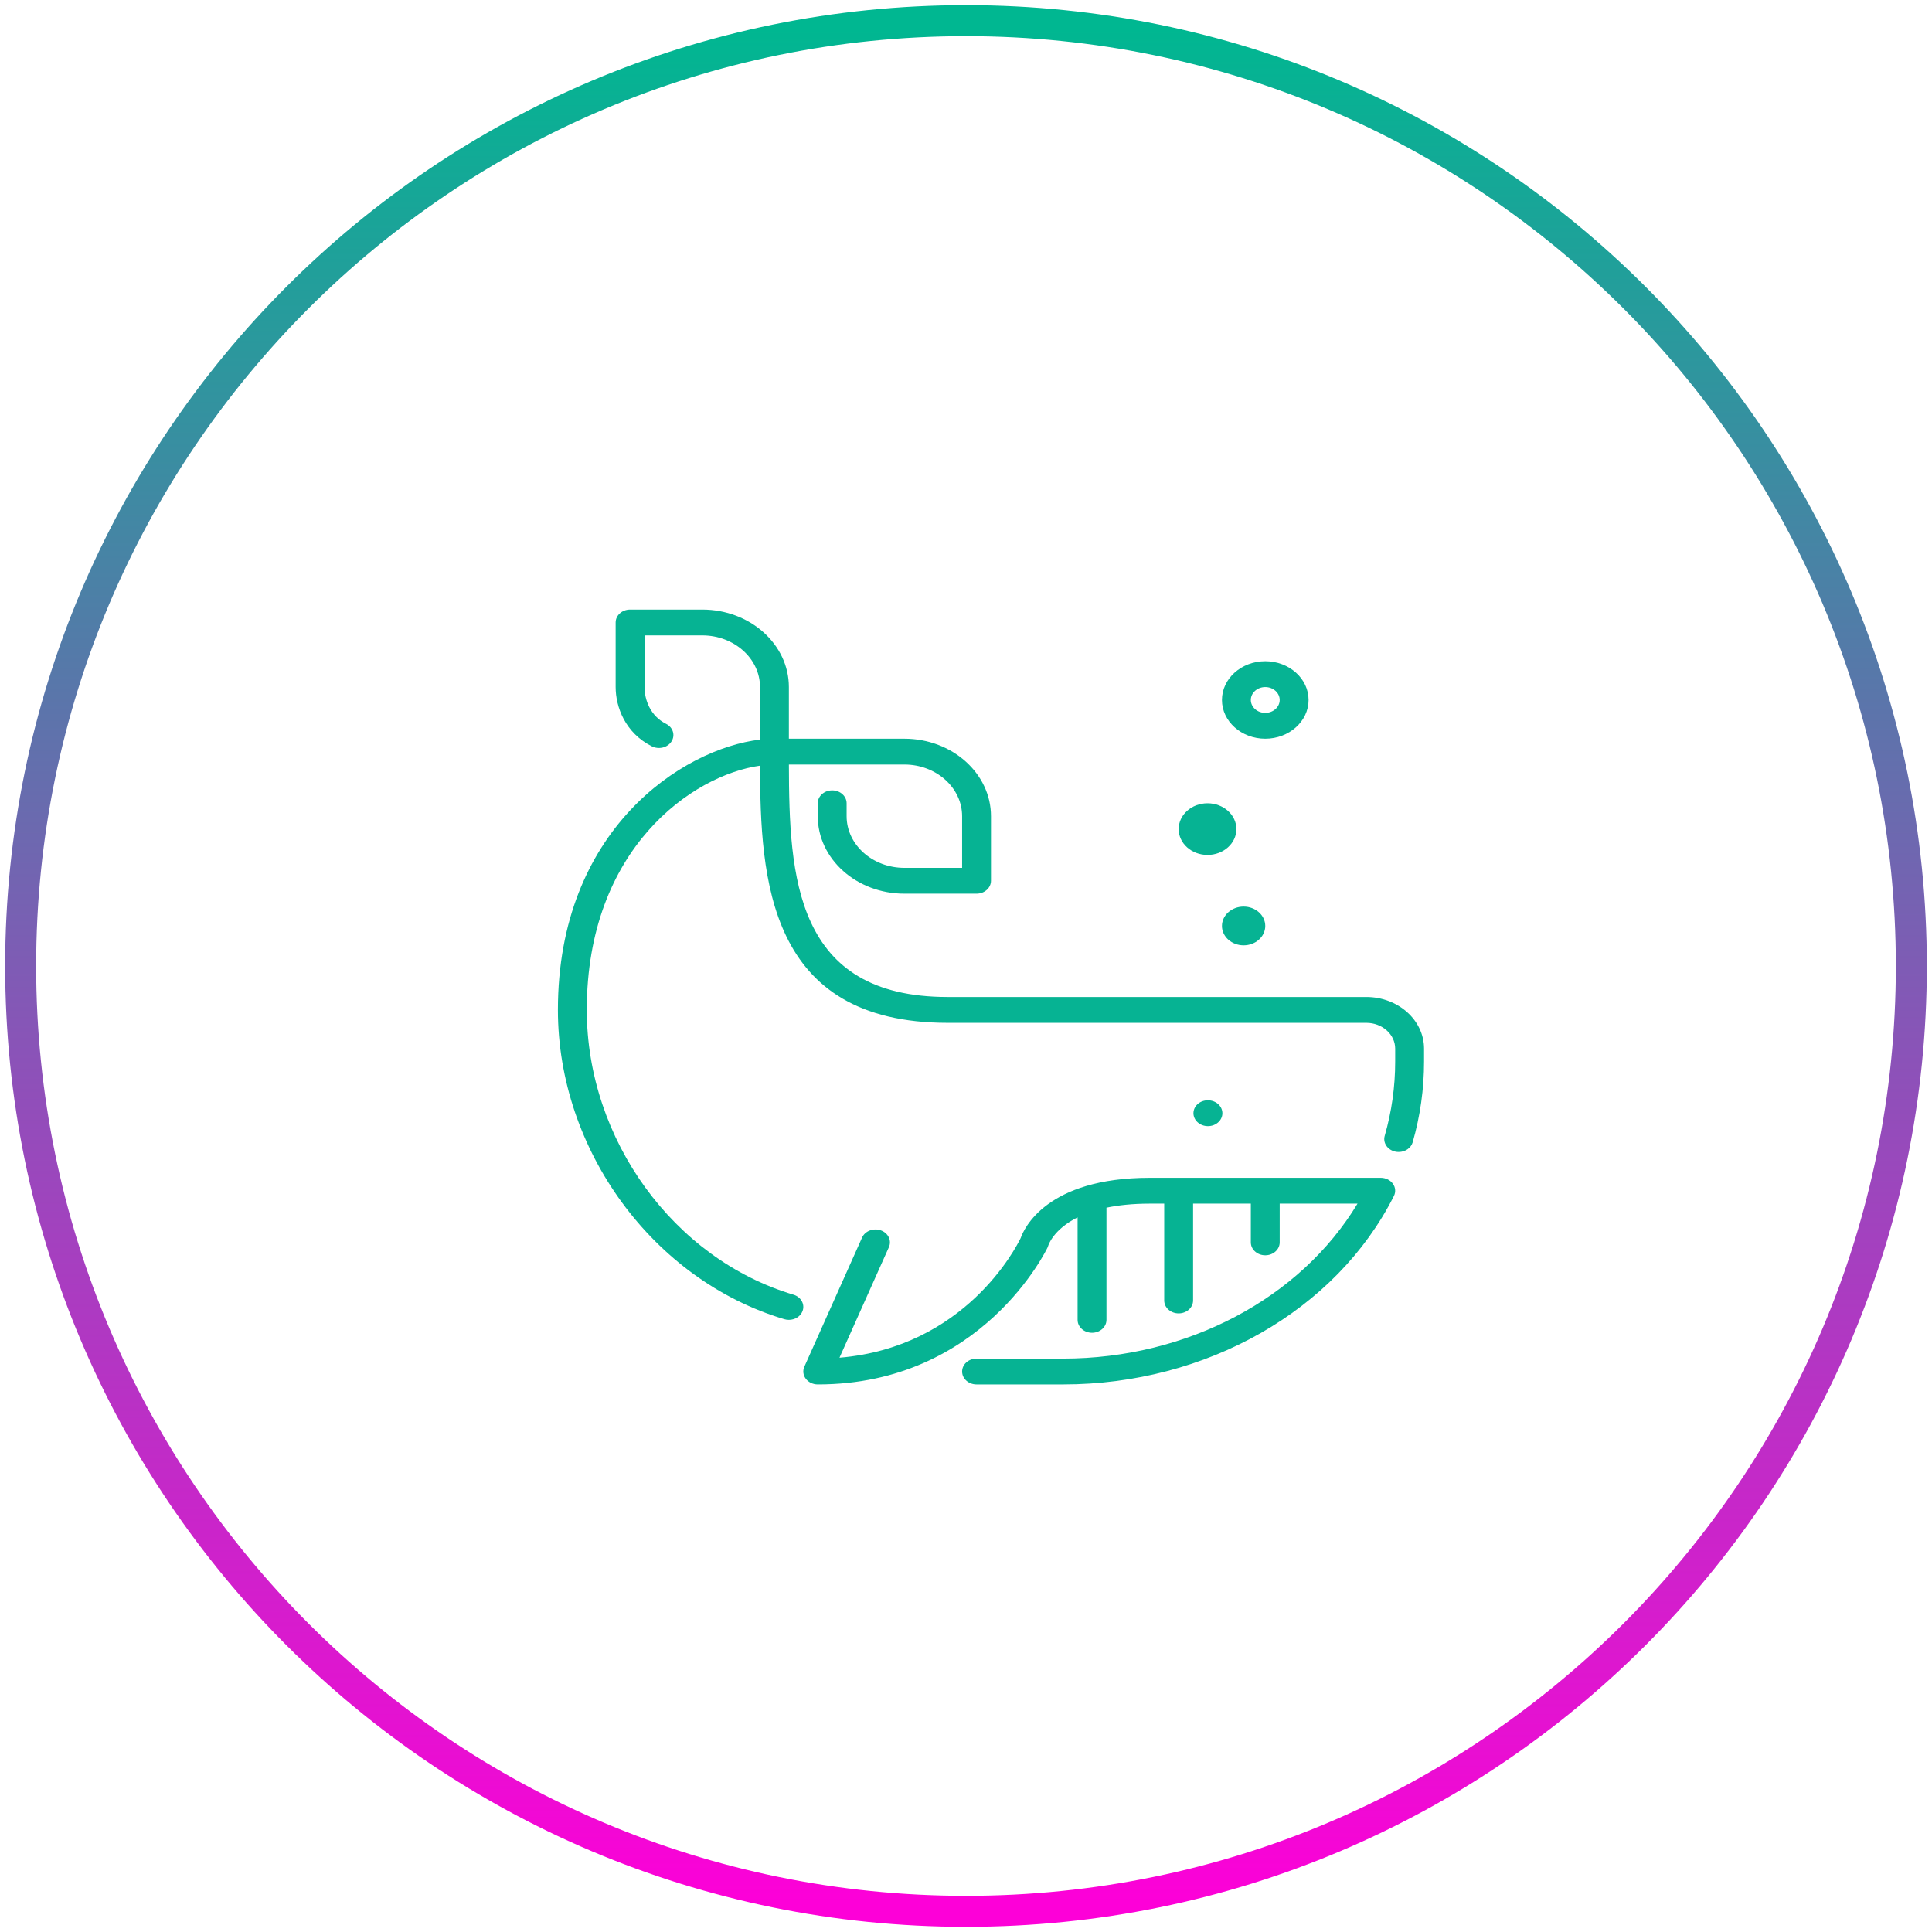
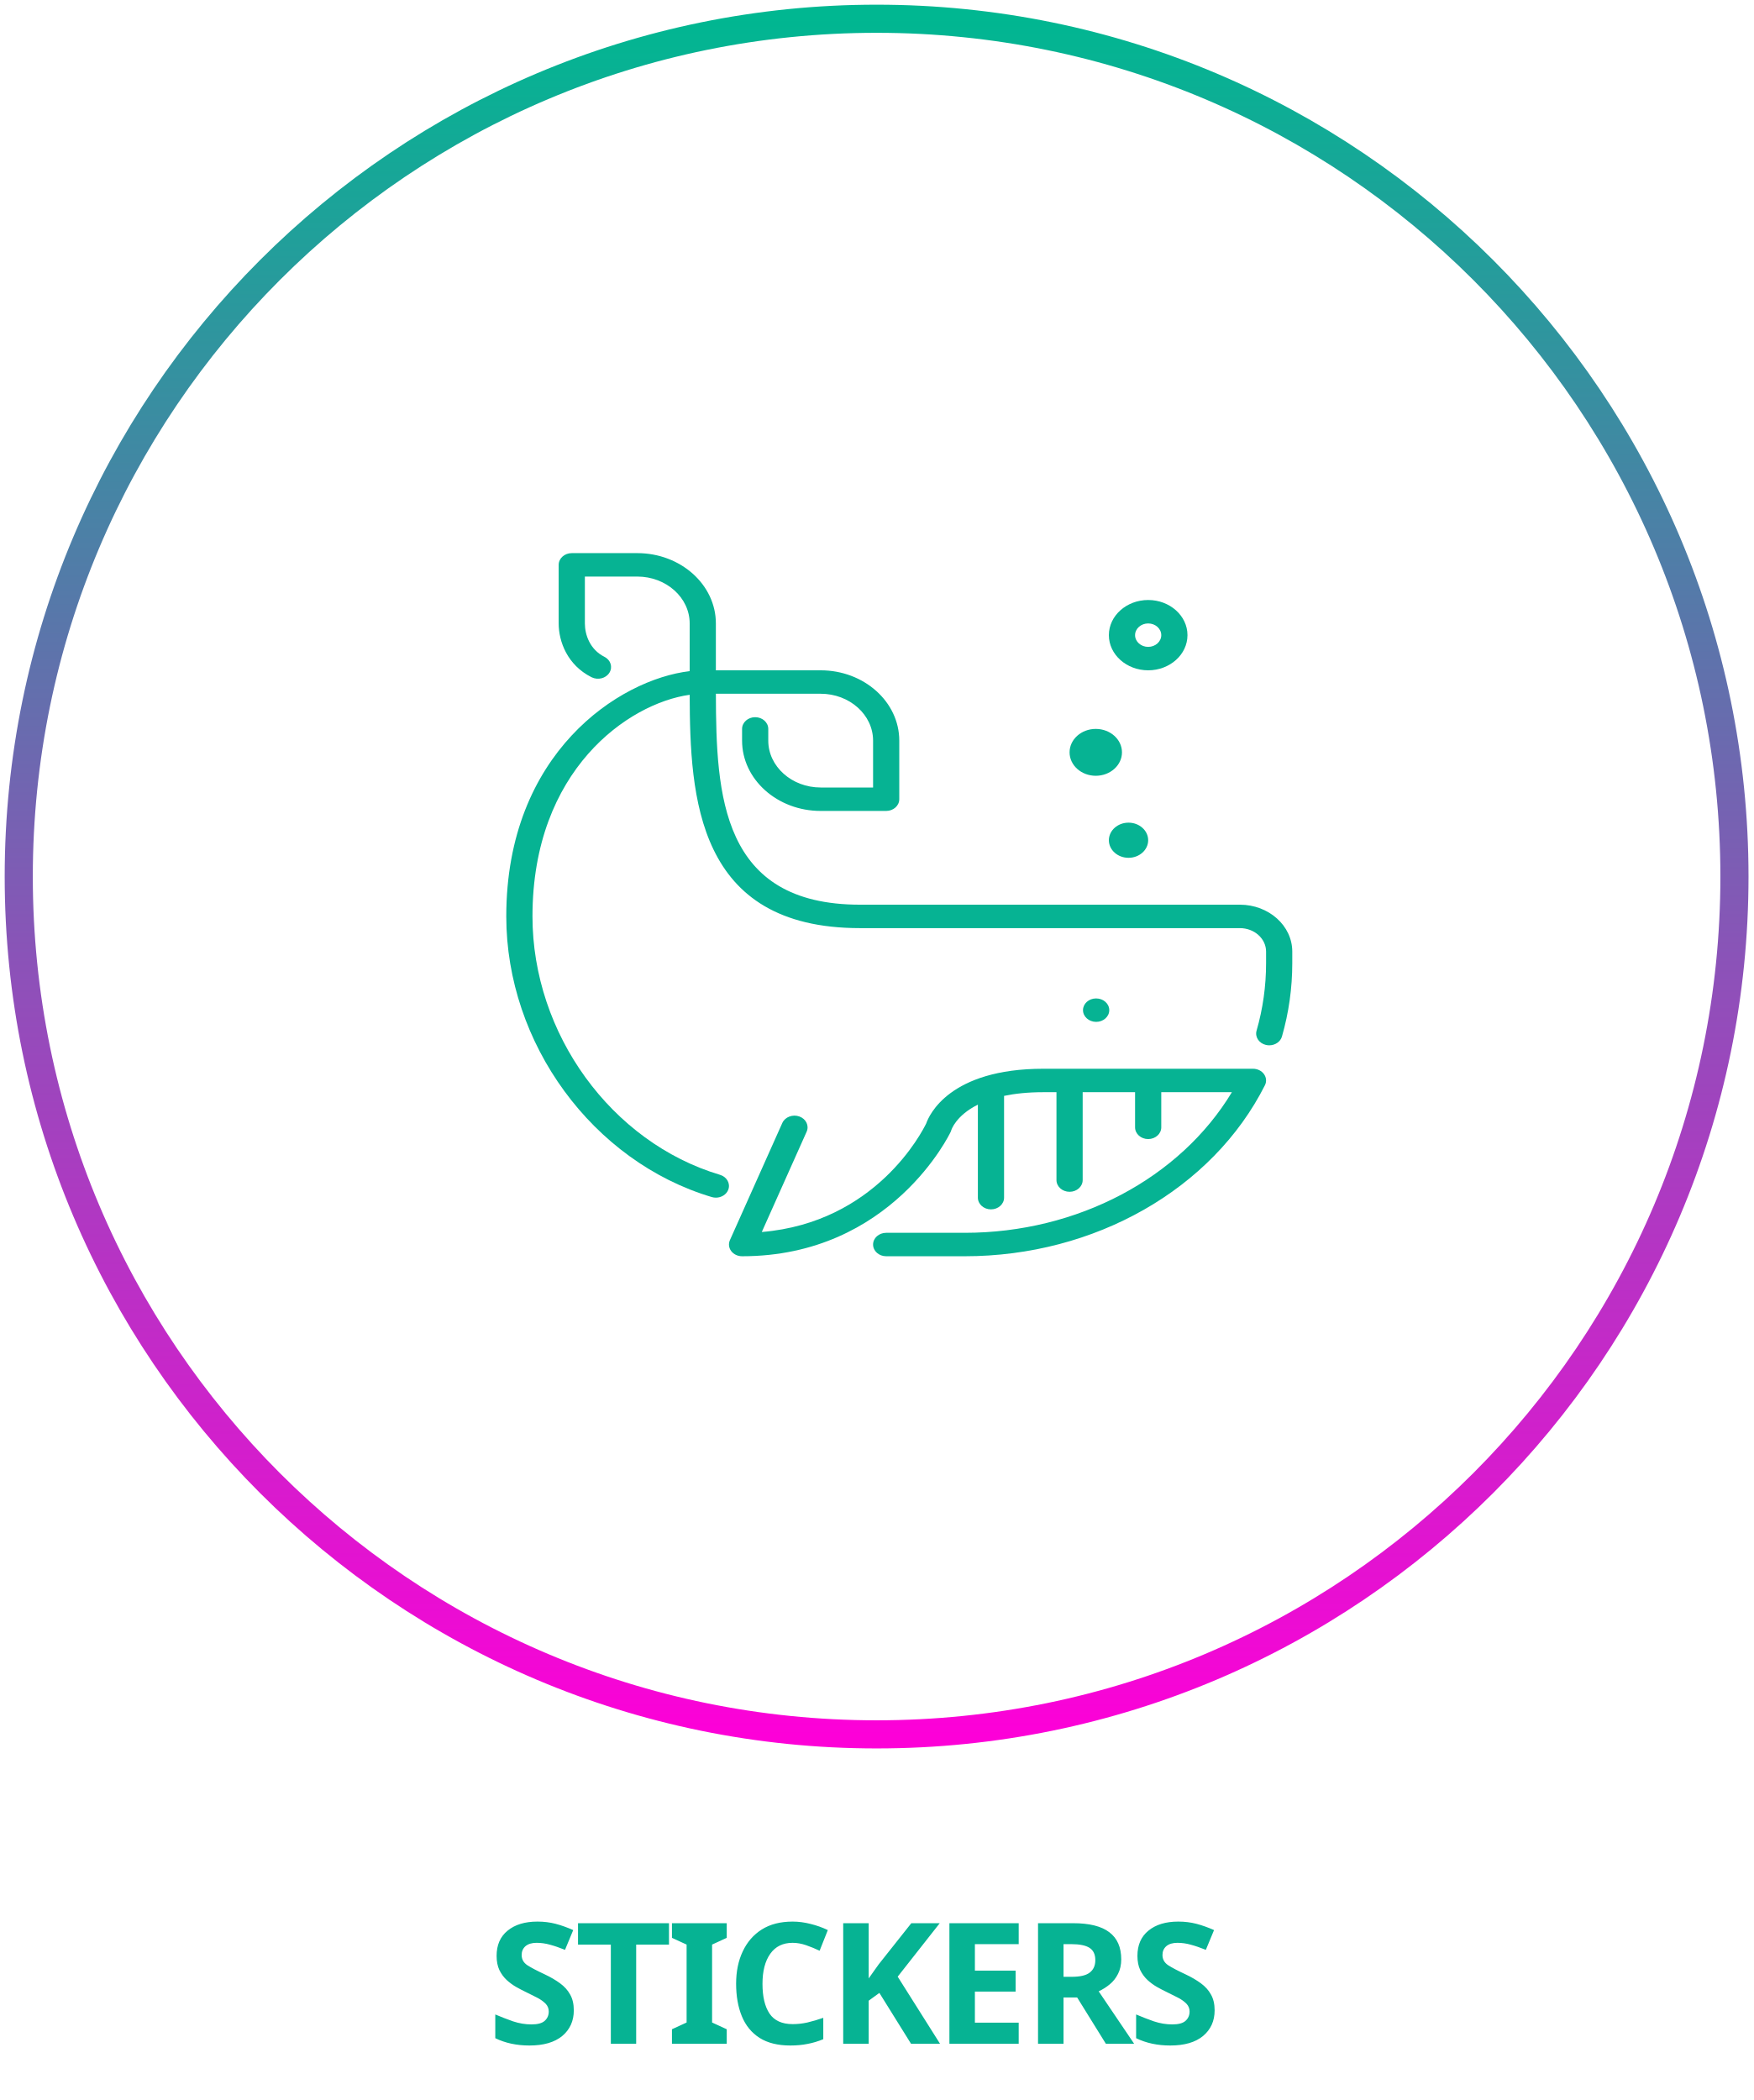
- <svg xmlns="http://www.w3.org/2000/svg" width="187px" height="187px" viewBox="0 0 187 187" version="1.1">
+ <svg xmlns="http://www.w3.org/2000/svg" width="187px" height="224px" viewBox="0 0 187 224" version="1.1">
  <defs>
    <linearGradient x1="50%" y1="-2.48949813e-15%" x2="50%" y2="100%" id="linearGradient-1">
      <stop stop-color="#00B791" offset="0%" />
      <stop stop-color="#FD00D8" offset="100%" />
    </linearGradient>
  </defs>
  <g id="White-Walls" stroke="none" stroke-width="1" fill="none" fill-rule="evenodd">
    <g id="Desktop-HD-Copy-2" transform="translate(-534, -449)">
-       <g id="stickers" transform="translate(536, 451)">
+       <g id="stickers-icon" transform="translate(536, 451)">
+         <g id="Logo-Copy-2" transform="translate(50, 199)" fill="#06B393" font-family="Gotham-Bold, Gotham" font-size="18" font-weight="bold" letter-spacing="-0.625" line-spacing="30">
+           <text id="STICKERS">
+             <tspan x="0" y="17">STICKERS</tspan>
+           </text>
+         </g>
        <circle id="Oval-5-Copy" stroke="url(#linearGradient-1)" stroke-width="3" cx="91.5" cy="91.5" r="91.5" />
        <g id="whale" transform="translate(52, 57)" fill="#06B393" fill-rule="nonzero">
          <path d="M62.877,23.75 C64.418,23.75 65.672,22.629 65.672,21.25 C65.672,19.871 64.419,18.75 62.877,18.75 C61.336,18.75 60.083,19.871 60.083,21.25 C60.083,22.629 61.336,23.75 62.877,23.75 Z" id="Shape" />
          <path d="M68.466,12.5 C70.777,12.5 72.658,10.817 72.658,8.75 C72.658,6.682 70.777,5 68.466,5 C66.155,5 64.274,6.682 64.274,8.75 C64.274,10.817 66.155,12.5 68.466,12.5 Z M68.466,7.5 C69.237,7.5 69.863,8.061 69.863,8.75 C69.863,9.439 69.237,10 68.466,10 C67.695,10 67.069,9.439 67.069,8.75 C67.069,8.061 67.695,7.5 68.466,7.5 Z" id="Shape" />
          <path d="M64.274,30.625 C64.274,31.659 65.215,32.5 66.37,32.5 C67.526,32.5 68.466,31.659 68.466,30.625 C68.466,29.591 67.526,28.75 66.37,28.75 C65.215,28.75 64.274,29.591 64.274,30.625 Z" id="Shape" />
          <path d="M78.247,37.5 L37.726,37.5 C22.929,37.5 22.379,25.805 22.358,15 L33.535,15 C36.617,15 39.124,17.243 39.124,20 L39.124,25 L33.535,25 C30.452,25 27.945,22.757 27.945,20 L27.945,18.75 C27.945,18.06 27.321,17.5 26.548,17.5 C25.776,17.5 25.151,18.06 25.151,18.75 L25.151,20 C25.151,24.136 28.911,27.5 33.535,27.5 L40.521,27.5 C41.294,27.5 41.918,26.94 41.918,26.25 L41.918,20 C41.918,15.864 38.158,12.5 33.535,12.5 L22.356,12.5 L22.356,7.5 C22.356,3.364 18.596,0 13.973,0 L6.986,0 C6.214,0 5.589,0.56 5.589,1.25 L5.589,7.5 C5.589,9.424 6.511,11.942 9.098,13.239 C9.774,13.575 10.623,13.361 10.999,12.759 C11.378,12.157 11.138,11.395 10.464,11.058 C8.931,10.289 8.384,8.716 8.384,7.5 L8.384,2.5 L13.973,2.5 C17.055,2.5 19.562,4.743 19.562,7.5 L19.562,12.588 C12.043,13.476 0,21.326 0,38.75 C0,52.31 9.216,64.899 21.915,68.686 C22.062,68.73 22.21,68.75 22.356,68.75 C22.942,68.75 23.487,68.419 23.681,67.895 C23.926,67.241 23.53,66.532 22.798,66.314 C11.206,62.857 2.795,51.265 2.795,38.75 C2.795,23.13 13.037,16.021 19.563,15.11 C19.593,26.027 20.293,40 37.726,40 L78.247,40 C79.787,40 81.042,41.121 81.042,42.5 L81.042,43.75 C81.042,46.186 80.701,48.605 80.028,50.939 C79.836,51.607 80.286,52.289 81.032,52.461 C81.15,52.488 81.267,52.5 81.383,52.5 C82.005,52.5 82.573,52.126 82.735,51.563 C83.465,49.025 83.836,46.396 83.836,43.75 L83.836,42.5 C83.836,39.743 81.33,37.5 78.247,37.5 Z" id="Shape" />
          <path d="M79.644,55 L57.288,55 C47.263,55 45.094,59.962 44.794,60.827 C44.347,61.753 39.412,71.398 27.254,72.414 L32.038,61.715 C32.324,61.072 31.975,60.346 31.258,60.089 C30.546,59.835 29.728,60.145 29.442,60.785 L23.853,73.285 C23.681,73.67 23.734,74.107 23.994,74.45 C24.254,74.794 24.687,75 25.151,75 C41.097,75 47.341,61.859 47.403,61.726 C47.428,61.67 47.449,61.612 47.465,61.554 C47.474,61.529 47.945,60.001 50.302,58.829 L50.302,68.75 C50.302,69.44 50.926,70 51.699,70 C52.472,70 53.096,69.44 53.096,68.75 L53.096,57.894 C54.251,57.652 55.628,57.5 57.288,57.5 L58.685,57.5 L58.685,66.875 C58.685,67.565 59.31,68.125 60.083,68.125 C60.855,68.125 61.48,67.565 61.48,66.875 L61.48,57.5 L67.069,57.5 L67.069,61.25 C67.069,61.94 67.694,62.5 68.466,62.5 C69.239,62.5 69.863,61.94 69.863,61.25 L69.863,57.5 L77.396,57.5 C71.866,66.672 60.915,72.5 48.904,72.5 L40.521,72.5 C39.748,72.5 39.124,73.06 39.124,73.75 C39.124,74.44 39.748,75 40.521,75 L48.904,75 C62.764,75 75.331,67.841 80.917,56.763 C81.113,56.377 81.075,55.928 80.818,55.572 C80.561,55.215 80.119,55 79.644,55 Z" id="Shape" />
          <path d="M64.316,48.75 C64.316,48.06 63.69,47.5 62.919,47.5 L62.904,47.5 C62.134,47.5 61.515,48.06 61.515,48.75 C61.515,49.44 62.146,50 62.919,50 C63.69,50 64.316,49.44 64.316,48.75 Z" id="Shape" />
        </g>
      </g>
    </g>
  </g>
</svg>
